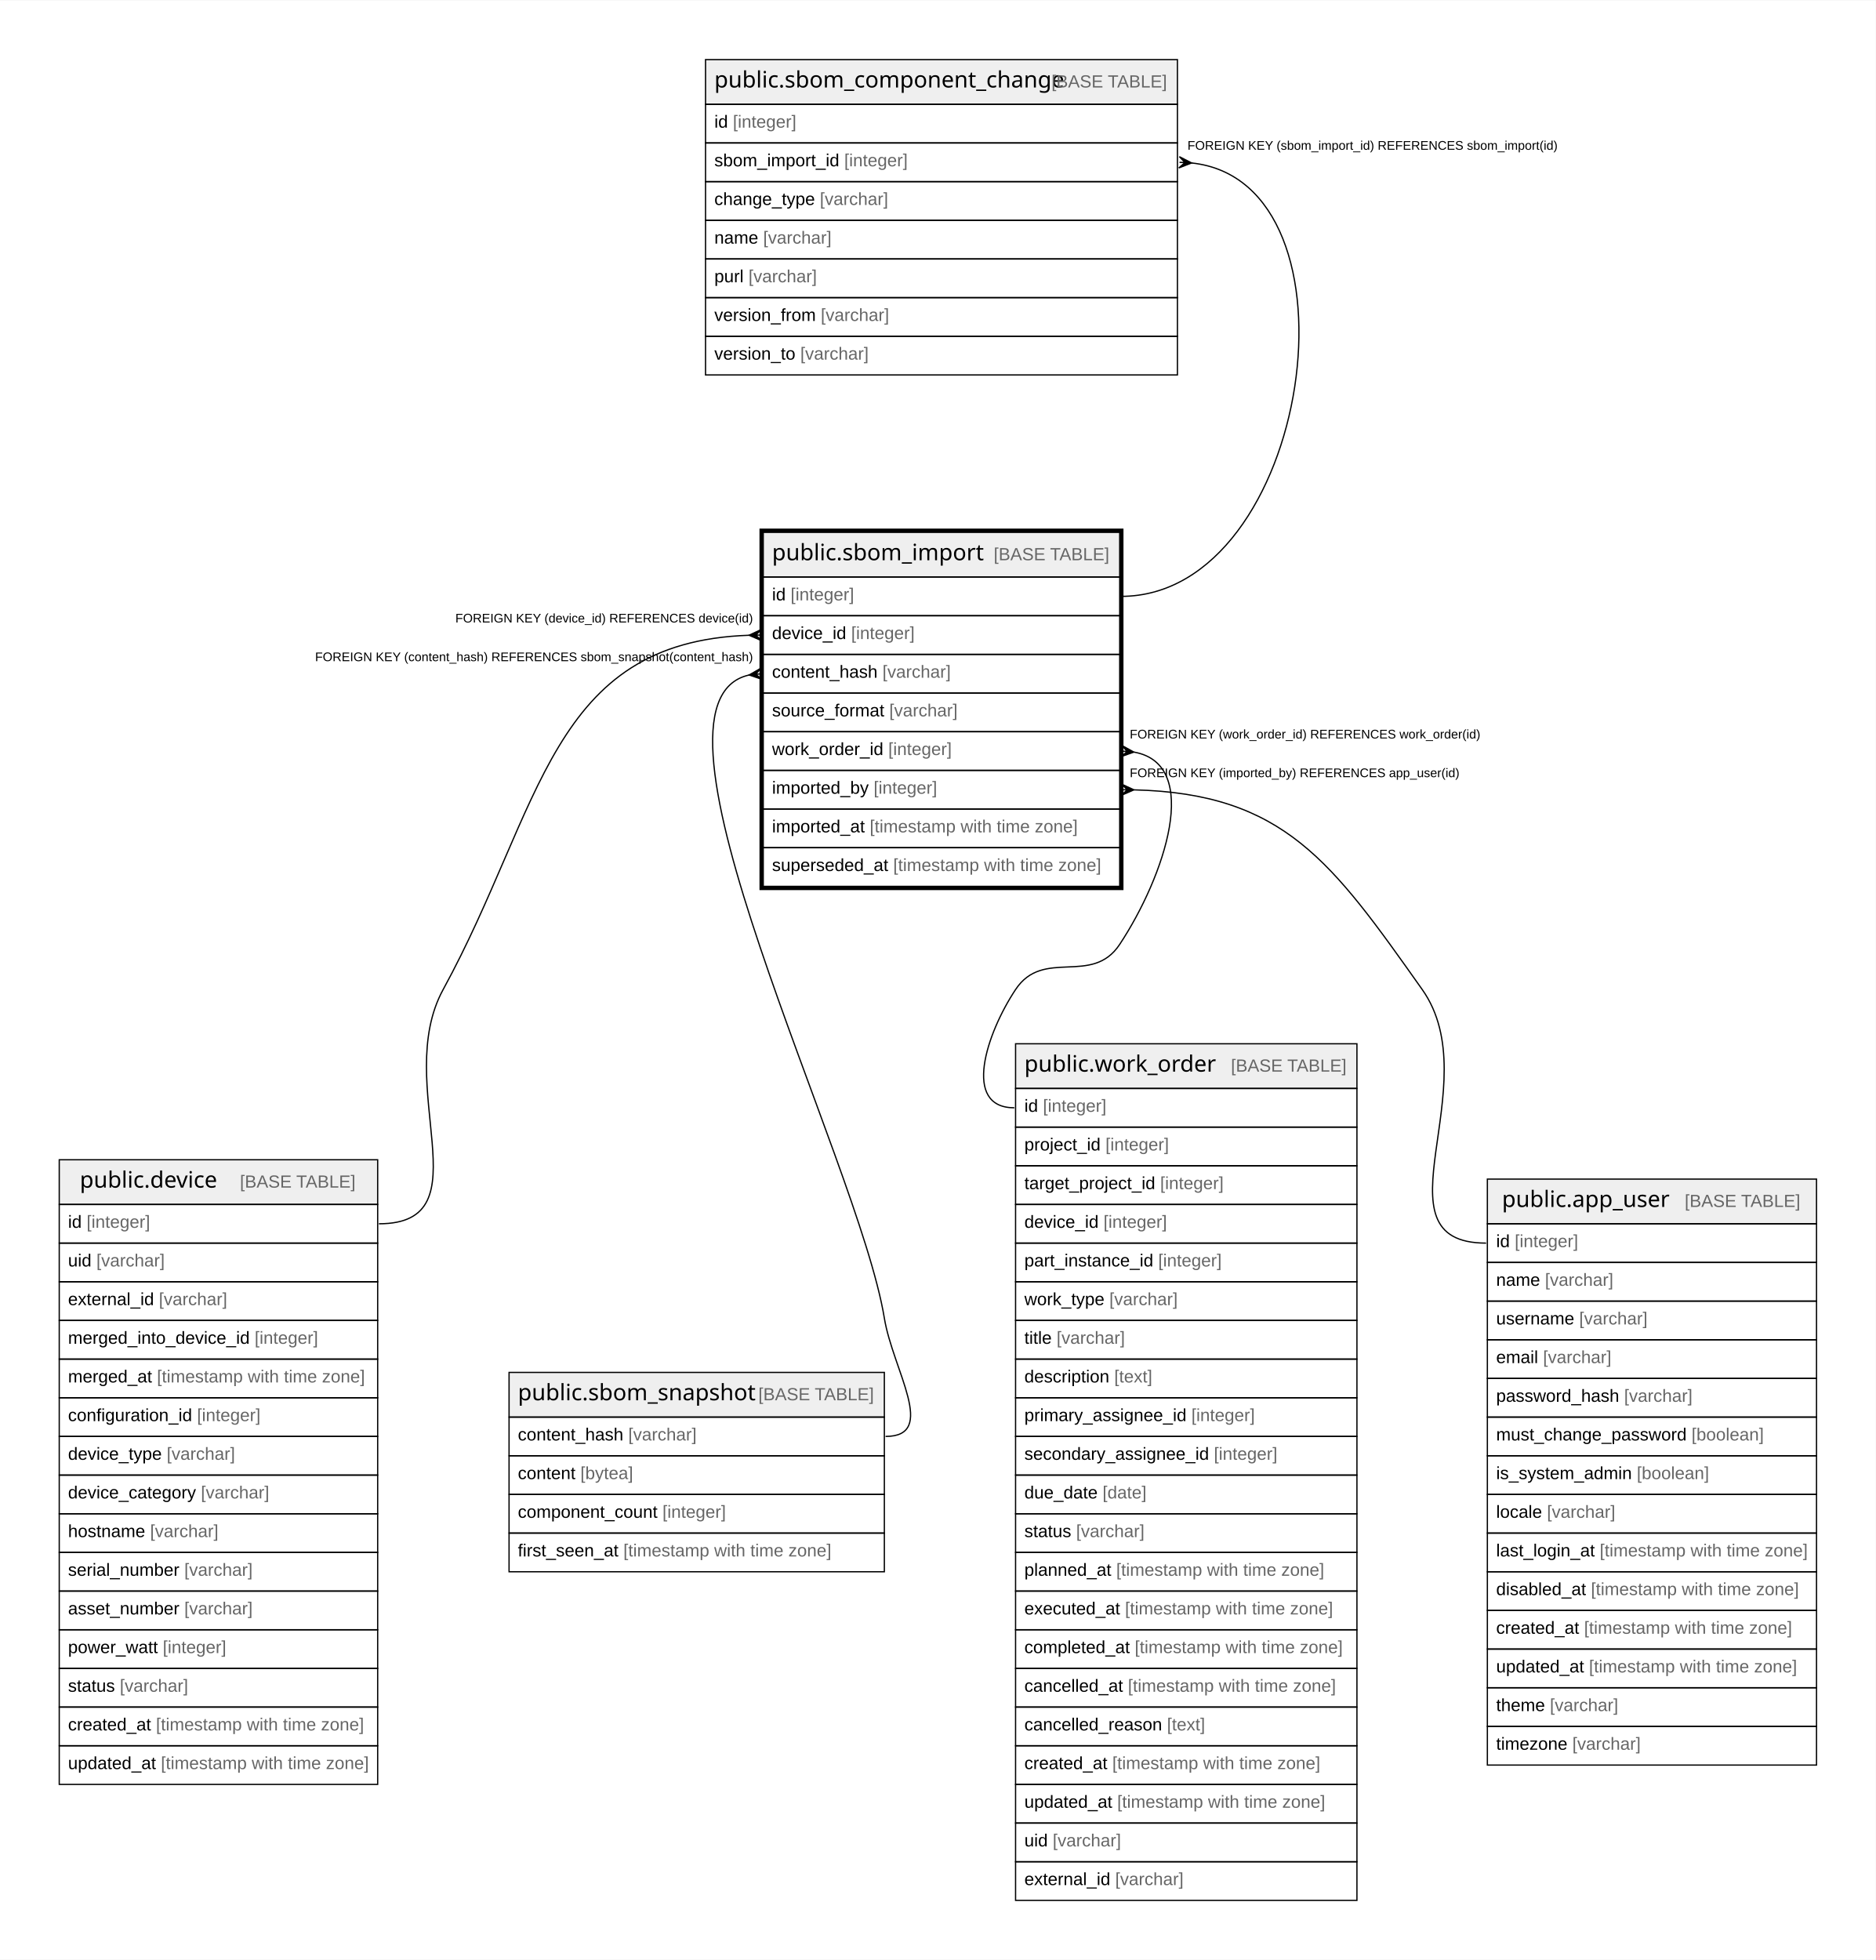
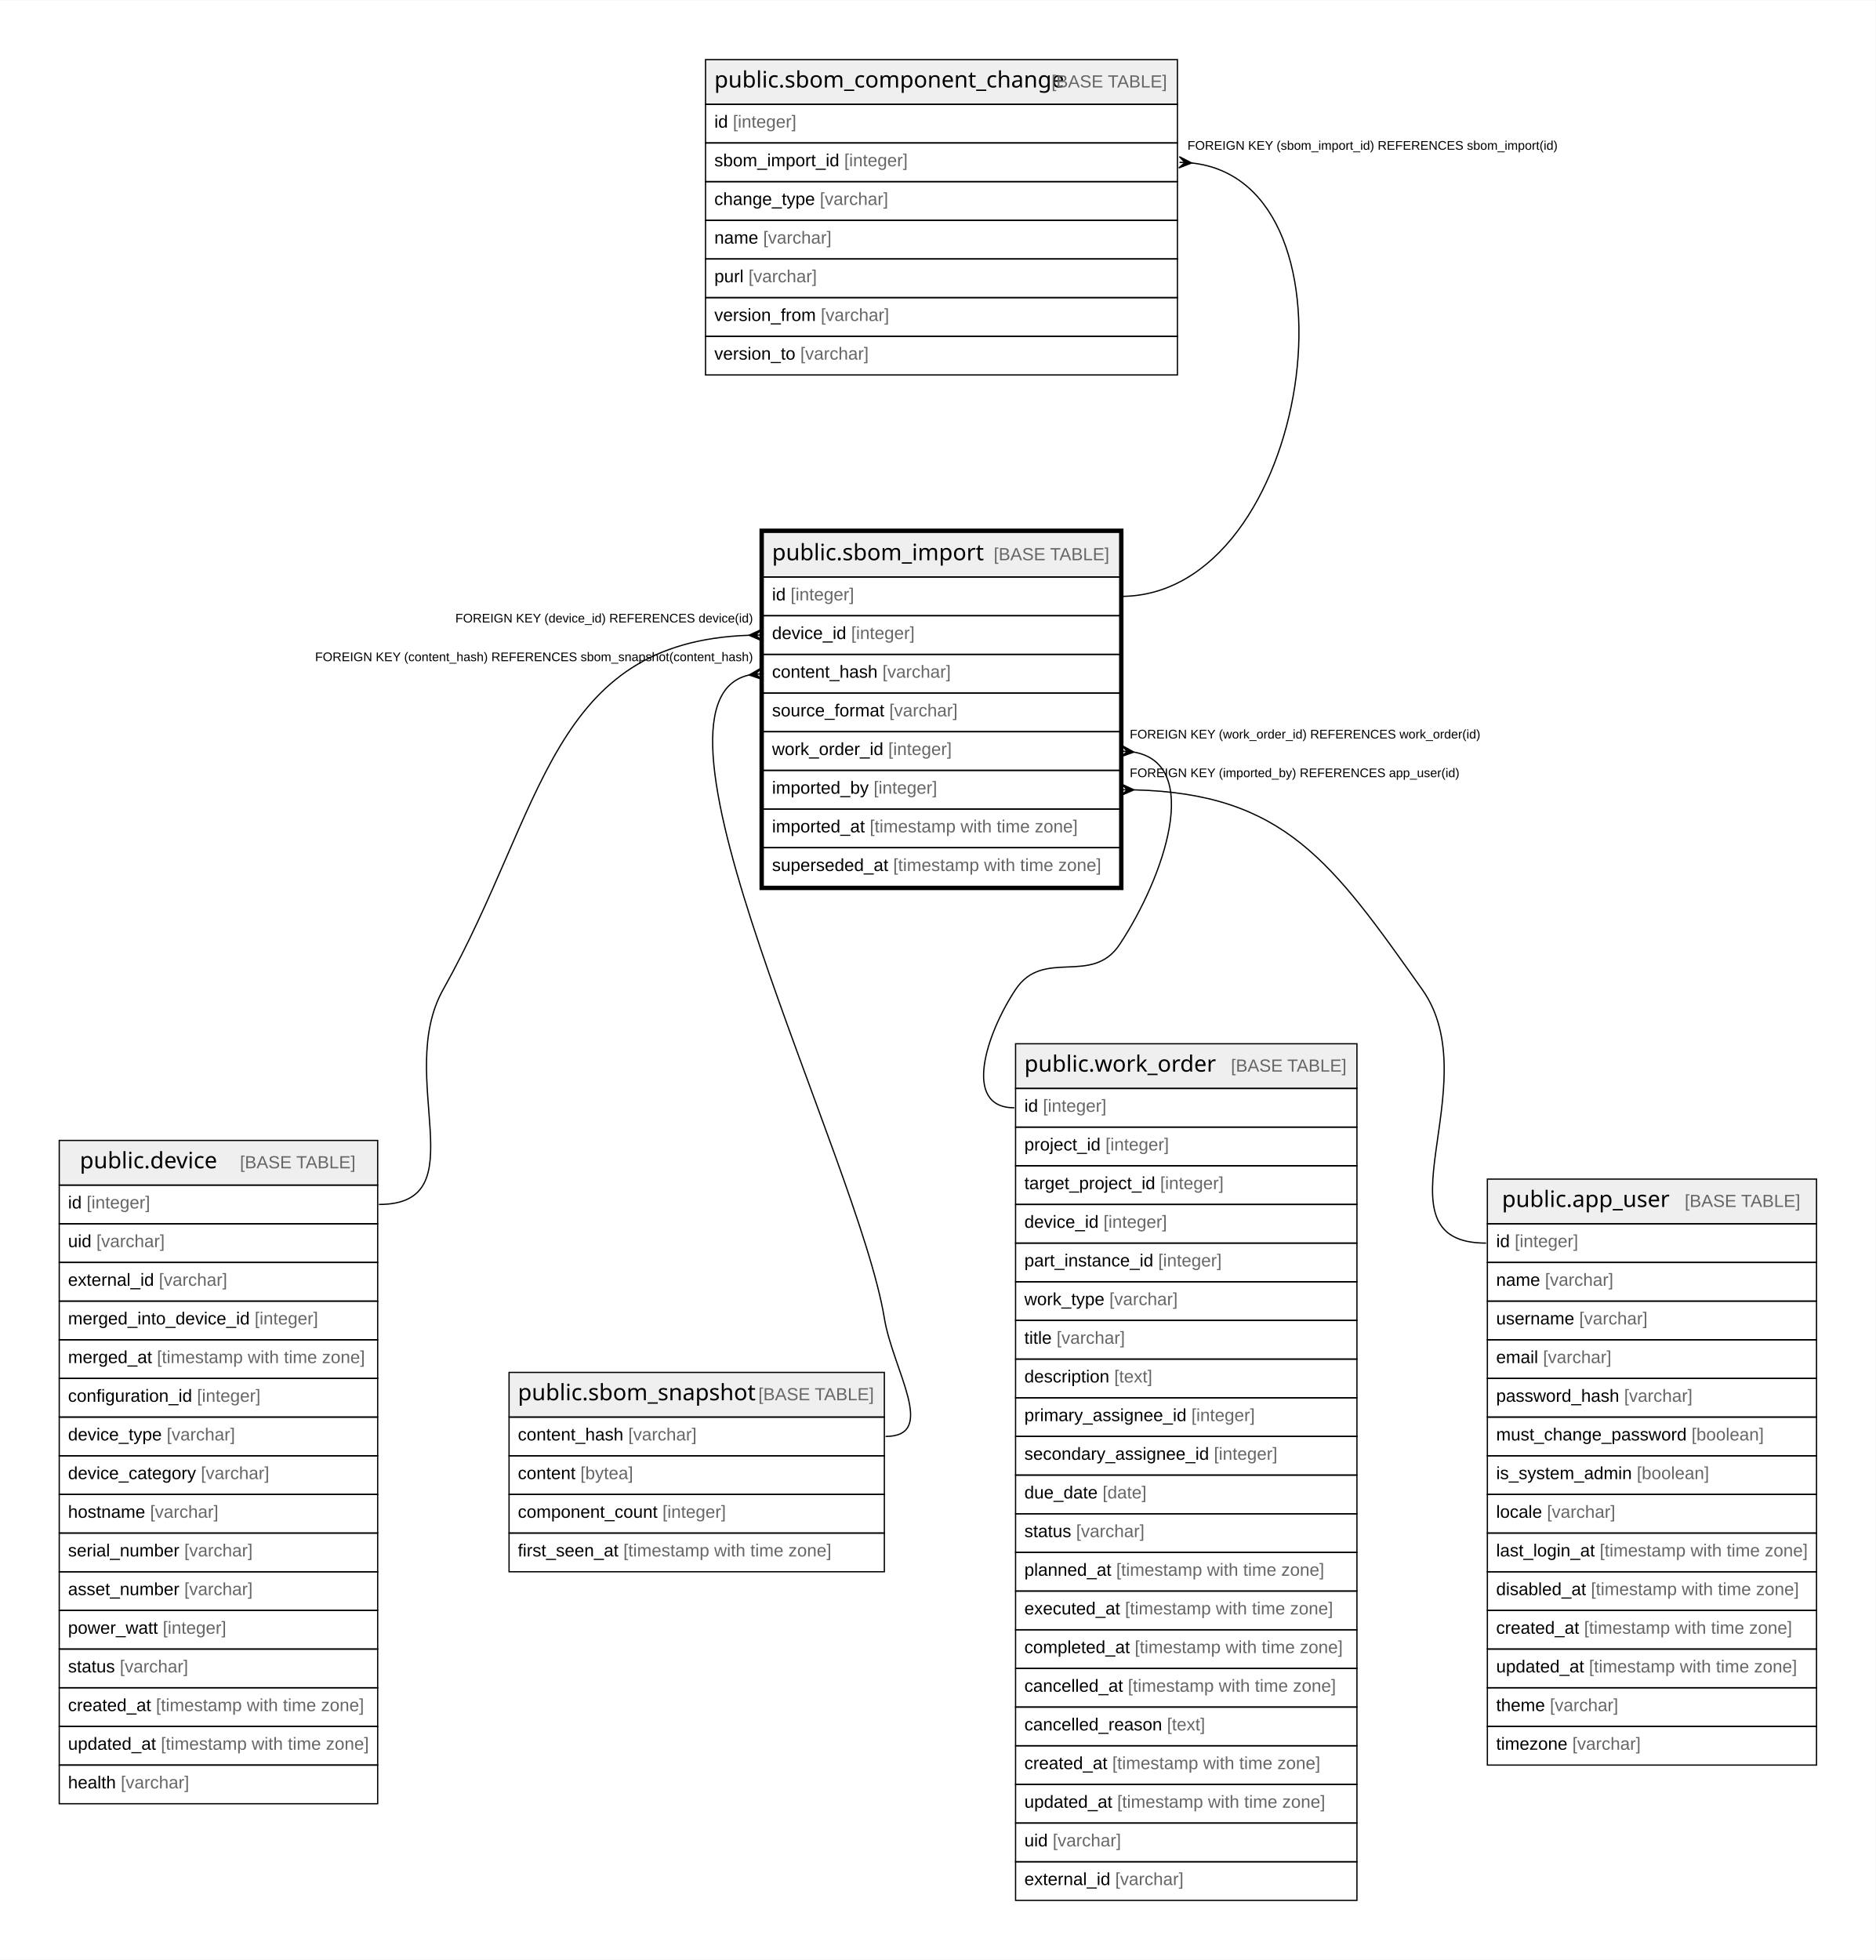
<svg xmlns="http://www.w3.org/2000/svg" width="1494pt" height="1561pt" viewBox="0.00 0.00 1494.35 1560.80">
  <g id="graph0" class="graph" transform="scale(1 1) rotate(0) translate(4 1556.8)">
    <polygon fill="white" stroke="none" points="-4,4 -4,-1556.8 1490.35,-1556.8 1490.35,4 -4,4" />
    <g id="node1" class="node">
      <polygon fill="#efefef" stroke="none" points="604.05,-1097.4 604.05,-1133 888.03,-1133 888.03,-1097.4 604.05,-1097.4" />
      <polygon fill="none" stroke="black" points="604.05,-1097.4 604.05,-1133 888.03,-1133 888.03,-1097.4 604.05,-1097.4" />
      <text text-anchor="start" x="611.05" y="-1110.8" font-family="Arial Bold" font-size="18.00">public.sbom_import</text>
      <text text-anchor="start" x="756.54" y="-1110.8" font-family="Arial" font-size="14.00">    </text>
      <text text-anchor="start" x="787.66" y="-1110.8" font-family="Arial" font-size="14.00" fill="#666666">[BASE TABLE]</text>
      <polygon fill="none" stroke="black" points="604.05,-1066.6 604.05,-1097.4 888.03,-1097.4 888.03,-1066.6 604.05,-1066.6" />
      <text text-anchor="start" x="611.05" y="-1078.8" font-family="Arial" font-size="14.00">id </text>
      <text text-anchor="start" x="625.84" y="-1078.8" font-family="Arial" font-size="14.00" fill="#666666">[integer]</text>
      <polygon fill="none" stroke="black" points="604.05,-1035.8 604.05,-1066.6 888.03,-1066.6 888.03,-1035.8 604.05,-1035.8" />
      <text text-anchor="start" x="611.05" y="-1048" font-family="Arial" font-size="14.00">device_id </text>
      <text text-anchor="start" x="674.09" y="-1048" font-family="Arial" font-size="14.00" fill="#666666">[integer]</text>
      <polygon fill="none" stroke="black" points="604.05,-1005 604.05,-1035.8 888.03,-1035.8 888.03,-1005 604.05,-1005" />
      <text text-anchor="start" x="611.05" y="-1017.2" font-family="Arial" font-size="14.00">content_hash </text>
      <text text-anchor="start" x="699.01" y="-1017.2" font-family="Arial" font-size="14.00" fill="#666666">[varchar]</text>
      <polygon fill="none" stroke="black" points="604.05,-974.2 604.05,-1005 888.03,-1005 888.03,-974.2 604.05,-974.2" />
      <text text-anchor="start" x="611.05" y="-986.4" font-family="Arial" font-size="14.00">source_format </text>
      <text text-anchor="start" x="704.42" y="-986.4" font-family="Arial" font-size="14.00" fill="#666666">[varchar]</text>
      <polygon fill="none" stroke="black" points="604.05,-943.4 604.05,-974.2 888.03,-974.2 888.03,-943.4 604.05,-943.4" />
      <text text-anchor="start" x="611.05" y="-955.6" font-family="Arial" font-size="14.00">work_order_id </text>
      <text text-anchor="start" x="703.65" y="-955.6" font-family="Arial" font-size="14.00" fill="#666666">[integer]</text>
      <polygon fill="none" stroke="black" points="604.05,-912.6 604.05,-943.4 888.03,-943.4 888.03,-912.6 604.05,-912.6" />
      <text text-anchor="start" x="611.05" y="-924.8" font-family="Arial" font-size="14.00">imported_by </text>
      <text text-anchor="start" x="691.98" y="-924.8" font-family="Arial" font-size="14.00" fill="#666666">[integer]</text>
      <polygon fill="none" stroke="black" points="604.05,-881.8 604.05,-912.6 888.03,-912.6 888.03,-881.8 604.05,-881.8" />
      <text text-anchor="start" x="611.05" y="-894" font-family="Arial" font-size="14.00">imported_at </text>
      <text text-anchor="start" x="688.87" y="-894" font-family="Arial" font-size="14.00" fill="#666666">[timestamp with time zone]</text>
      <polygon fill="none" stroke="black" points="604.05,-851 604.05,-881.8 888.03,-881.8 888.03,-851 604.05,-851" />
      <text text-anchor="start" x="611.05" y="-863.2" font-family="Arial" font-size="14.00">superseded_at </text>
      <text text-anchor="start" x="707.57" y="-863.2" font-family="Arial" font-size="14.00" fill="#666666">[timestamp with time zone]</text>
      <polygon fill="none" stroke="black" stroke-width="3" points="602.55,-849.5 602.55,-1134.5 889.53,-1134.5 889.53,-849.5 602.55,-849.5" />
    </g>
    <g id="node3" class="node">
-       <polygon fill="#efefef" stroke="none" points="43.2,-597.6 43.2,-633.2 296.88,-633.2 296.88,-597.6 43.2,-597.6" />
-       <polygon fill="none" stroke="black" points="43.2,-597.6 43.2,-633.2 296.88,-633.2 296.88,-597.6 43.2,-597.6" />
-       <text text-anchor="start" x="59.57" y="-611" font-family="Arial Bold" font-size="18.00">public.device</text>
-       <text text-anchor="start" x="156.03" y="-611" font-family="Arial" font-size="14.00">    </text>
-       <text text-anchor="start" x="187.14" y="-611" font-family="Arial" font-size="14.00" fill="#666666">[BASE TABLE]</text>
-       <polygon fill="none" stroke="black" points="43.2,-566.8 43.2,-597.6 296.88,-597.6 296.88,-566.8 43.2,-566.8" />
-       <text text-anchor="start" x="50.2" y="-579" font-family="Arial" font-size="14.00">id </text>
-       <text text-anchor="start" x="64.99" y="-579" font-family="Arial" font-size="14.00" fill="#666666">[integer]</text>
-       <polygon fill="none" stroke="black" points="43.2,-536 43.2,-566.8 296.88,-566.8 296.88,-536 43.2,-536" />
-       <text text-anchor="start" x="50.2" y="-548.2" font-family="Arial" font-size="14.00">uid </text>
-       <text text-anchor="start" x="72.77" y="-548.2" font-family="Arial" font-size="14.00" fill="#666666">[varchar]</text>
-       <polygon fill="none" stroke="black" points="43.2,-505.2 43.2,-536 296.88,-536 296.88,-505.2 43.2,-505.2" />
-       <text text-anchor="start" x="50.2" y="-517.4" font-family="Arial" font-size="14.00">external_id </text>
-       <text text-anchor="start" x="122.58" y="-517.4" font-family="Arial" font-size="14.00" fill="#666666">[varchar]</text>
-       <polygon fill="none" stroke="black" points="43.2,-474.4 43.2,-505.2 296.88,-505.2 296.88,-474.4 43.2,-474.4" />
-       <text text-anchor="start" x="50.2" y="-486.6" font-family="Arial" font-size="14.00">merged_into_device_id </text>
-       <text text-anchor="start" x="198.85" y="-486.6" font-family="Arial" font-size="14.00" fill="#666666">[integer]</text>
-       <polygon fill="none" stroke="black" points="43.2,-443.6 43.2,-474.4 296.88,-474.4 296.88,-443.6 43.2,-443.6" />
-       <text text-anchor="start" x="50.2" y="-455.8" font-family="Arial" font-size="14.00">merged_at </text>
-       <text text-anchor="start" x="121.02" y="-455.8" font-family="Arial" font-size="14.00" fill="#666666">[timestamp with time zone]</text>
-       <polygon fill="none" stroke="black" points="43.2,-412.8 43.2,-443.6 296.88,-443.6 296.88,-412.8 43.2,-412.8" />
-       <text text-anchor="start" x="50.2" y="-425" font-family="Arial" font-size="14.00">configuration_id </text>
-       <text text-anchor="start" x="152.94" y="-425" font-family="Arial" font-size="14.00" fill="#666666">[integer]</text>
-       <polygon fill="none" stroke="black" points="43.2,-382 43.2,-412.8 296.88,-412.8 296.88,-382 43.2,-382" />
-       <text text-anchor="start" x="50.2" y="-394.2" font-family="Arial" font-size="14.00">device_type </text>
-       <text text-anchor="start" x="128.81" y="-394.2" font-family="Arial" font-size="14.00" fill="#666666">[varchar]</text>
-       <polygon fill="none" stroke="black" points="43.2,-351.2 43.2,-382 296.88,-382 296.88,-351.2 43.2,-351.2" />
-       <text text-anchor="start" x="50.2" y="-363.4" font-family="Arial" font-size="14.00">device_category </text>
-       <text text-anchor="start" x="156.04" y="-363.4" font-family="Arial" font-size="14.00" fill="#666666">[varchar]</text>
-       <polygon fill="none" stroke="black" points="43.2,-320.4 43.2,-351.2 296.88,-351.2 296.88,-320.4 43.2,-320.4" />
-       <text text-anchor="start" x="50.2" y="-332.6" font-family="Arial" font-size="14.00">hostname </text>
-       <text text-anchor="start" x="115.57" y="-332.6" font-family="Arial" font-size="14.00" fill="#666666">[varchar]</text>
-       <polygon fill="none" stroke="black" points="43.2,-289.6 43.2,-320.4 296.88,-320.4 296.88,-289.6 43.2,-289.6" />
-       <text text-anchor="start" x="50.2" y="-301.8" font-family="Arial" font-size="14.00">serial_number </text>
-       <text text-anchor="start" x="142.8" y="-301.8" font-family="Arial" font-size="14.00" fill="#666666">[varchar]</text>
-       <polygon fill="none" stroke="black" points="43.2,-258.8 43.2,-289.6 296.88,-289.6 296.88,-258.8 43.2,-258.8" />
-       <text text-anchor="start" x="50.2" y="-271" font-family="Arial" font-size="14.00">asset_number </text>
-       <text text-anchor="start" x="142.81" y="-271" font-family="Arial" font-size="14.00" fill="#666666">[varchar]</text>
-       <polygon fill="none" stroke="black" points="43.2,-228 43.2,-258.8 296.88,-258.8 296.88,-228 43.2,-228" />
-       <text text-anchor="start" x="50.2" y="-240.2" font-family="Arial" font-size="14.00">power_watt </text>
-       <text text-anchor="start" x="125.68" y="-240.2" font-family="Arial" font-size="14.00" fill="#666666">[integer]</text>
-       <polygon fill="none" stroke="black" points="43.2,-197.2 43.2,-228 296.88,-228 296.88,-197.2 43.2,-197.2" />
-       <text text-anchor="start" x="50.2" y="-209.4" font-family="Arial" font-size="14.00">status </text>
-       <text text-anchor="start" x="91.44" y="-209.4" font-family="Arial" font-size="14.00" fill="#666666">[varchar]</text>
-       <polygon fill="none" stroke="black" points="43.2,-166.4 43.2,-197.2 296.88,-197.2 296.88,-166.4 43.2,-166.4" />
-       <text text-anchor="start" x="50.2" y="-178.6" font-family="Arial" font-size="14.00">created_at </text>
-       <text text-anchor="start" x="120.25" y="-178.6" font-family="Arial" font-size="14.00" fill="#666666">[timestamp with time zone]</text>
-       <polygon fill="none" stroke="black" points="43.2,-135.6 43.2,-166.4 296.88,-166.4 296.88,-135.6 43.2,-135.6" />
-       <text text-anchor="start" x="50.2" y="-147.8" font-family="Arial" font-size="14.00">updated_at </text>
-       <text text-anchor="start" x="124.16" y="-147.8" font-family="Arial" font-size="14.00" fill="#666666">[timestamp with time zone]</text>
+       <polygon fill="#efefef" stroke="none" points="43.2,-613 43.2,-648.6 296.88,-648.6 296.88,-613 43.2,-613" />
+       <polygon fill="none" stroke="black" points="43.2,-613 43.2,-648.6 296.88,-648.6 296.88,-613 43.2,-613" />
+       <text text-anchor="start" x="59.57" y="-626.4" font-family="Arial Bold" font-size="18.00">public.device</text>
+       <text text-anchor="start" x="156.03" y="-626.4" font-family="Arial" font-size="14.00">    </text>
+       <text text-anchor="start" x="187.14" y="-626.4" font-family="Arial" font-size="14.00" fill="#666666">[BASE TABLE]</text>
+       <polygon fill="none" stroke="black" points="43.2,-582.2 43.2,-613 296.88,-613 296.88,-582.2 43.2,-582.2" />
+       <text text-anchor="start" x="50.2" y="-594.4" font-family="Arial" font-size="14.00">id </text>
+       <text text-anchor="start" x="64.99" y="-594.4" font-family="Arial" font-size="14.00" fill="#666666">[integer]</text>
+       <polygon fill="none" stroke="black" points="43.2,-551.4 43.2,-582.2 296.88,-582.2 296.88,-551.4 43.2,-551.4" />
+       <text text-anchor="start" x="50.2" y="-563.6" font-family="Arial" font-size="14.00">uid </text>
+       <text text-anchor="start" x="72.77" y="-563.6" font-family="Arial" font-size="14.00" fill="#666666">[varchar]</text>
+       <polygon fill="none" stroke="black" points="43.2,-520.6 43.2,-551.4 296.88,-551.4 296.88,-520.6 43.2,-520.6" />
+       <text text-anchor="start" x="50.2" y="-532.8" font-family="Arial" font-size="14.00">external_id </text>
+       <text text-anchor="start" x="122.58" y="-532.8" font-family="Arial" font-size="14.00" fill="#666666">[varchar]</text>
+       <polygon fill="none" stroke="black" points="43.2,-489.8 43.2,-520.6 296.88,-520.6 296.88,-489.8 43.2,-489.8" />
+       <text text-anchor="start" x="50.2" y="-502" font-family="Arial" font-size="14.00">merged_into_device_id </text>
+       <text text-anchor="start" x="198.85" y="-502" font-family="Arial" font-size="14.00" fill="#666666">[integer]</text>
+       <polygon fill="none" stroke="black" points="43.2,-459 43.2,-489.8 296.88,-489.8 296.88,-459 43.2,-459" />
+       <text text-anchor="start" x="50.2" y="-471.2" font-family="Arial" font-size="14.00">merged_at </text>
+       <text text-anchor="start" x="121.02" y="-471.2" font-family="Arial" font-size="14.00" fill="#666666">[timestamp with time zone]</text>
+       <polygon fill="none" stroke="black" points="43.2,-428.2 43.2,-459 296.88,-459 296.88,-428.2 43.2,-428.2" />
+       <text text-anchor="start" x="50.2" y="-440.4" font-family="Arial" font-size="14.00">configuration_id </text>
+       <text text-anchor="start" x="152.94" y="-440.4" font-family="Arial" font-size="14.00" fill="#666666">[integer]</text>
+       <polygon fill="none" stroke="black" points="43.2,-397.4 43.2,-428.2 296.88,-428.2 296.88,-397.4 43.2,-397.4" />
+       <text text-anchor="start" x="50.2" y="-409.6" font-family="Arial" font-size="14.00">device_type </text>
+       <text text-anchor="start" x="128.81" y="-409.6" font-family="Arial" font-size="14.00" fill="#666666">[varchar]</text>
+       <polygon fill="none" stroke="black" points="43.2,-366.6 43.2,-397.4 296.88,-397.4 296.88,-366.6 43.2,-366.6" />
+       <text text-anchor="start" x="50.2" y="-378.8" font-family="Arial" font-size="14.00">device_category </text>
+       <text text-anchor="start" x="156.04" y="-378.8" font-family="Arial" font-size="14.00" fill="#666666">[varchar]</text>
+       <polygon fill="none" stroke="black" points="43.2,-335.8 43.2,-366.6 296.88,-366.6 296.88,-335.8 43.2,-335.8" />
+       <text text-anchor="start" x="50.2" y="-348" font-family="Arial" font-size="14.00">hostname </text>
+       <text text-anchor="start" x="115.57" y="-348" font-family="Arial" font-size="14.00" fill="#666666">[varchar]</text>
+       <polygon fill="none" stroke="black" points="43.2,-305 43.2,-335.8 296.88,-335.8 296.88,-305 43.2,-305" />
+       <text text-anchor="start" x="50.2" y="-317.2" font-family="Arial" font-size="14.00">serial_number </text>
+       <text text-anchor="start" x="142.8" y="-317.2" font-family="Arial" font-size="14.00" fill="#666666">[varchar]</text>
+       <polygon fill="none" stroke="black" points="43.2,-274.2 43.2,-305 296.88,-305 296.88,-274.2 43.2,-274.2" />
+       <text text-anchor="start" x="50.2" y="-286.4" font-family="Arial" font-size="14.00">asset_number </text>
+       <text text-anchor="start" x="142.81" y="-286.4" font-family="Arial" font-size="14.00" fill="#666666">[varchar]</text>
+       <polygon fill="none" stroke="black" points="43.2,-243.4 43.2,-274.2 296.88,-274.2 296.88,-243.4 43.2,-243.4" />
+       <text text-anchor="start" x="50.2" y="-255.6" font-family="Arial" font-size="14.00">power_watt </text>
+       <text text-anchor="start" x="125.68" y="-255.6" font-family="Arial" font-size="14.00" fill="#666666">[integer]</text>
+       <polygon fill="none" stroke="black" points="43.2,-212.6 43.2,-243.4 296.88,-243.4 296.88,-212.6 43.2,-212.6" />
+       <text text-anchor="start" x="50.2" y="-224.8" font-family="Arial" font-size="14.00">status </text>
+       <text text-anchor="start" x="91.44" y="-224.8" font-family="Arial" font-size="14.00" fill="#666666">[varchar]</text>
+       <polygon fill="none" stroke="black" points="43.2,-181.8 43.2,-212.6 296.88,-212.6 296.88,-181.8 43.2,-181.8" />
+       <text text-anchor="start" x="50.2" y="-194" font-family="Arial" font-size="14.00">created_at </text>
+       <text text-anchor="start" x="120.25" y="-194" font-family="Arial" font-size="14.00" fill="#666666">[timestamp with time zone]</text>
+       <polygon fill="none" stroke="black" points="43.2,-151 43.2,-181.8 296.88,-181.8 296.88,-151 43.2,-151" />
+       <text text-anchor="start" x="50.2" y="-163.2" font-family="Arial" font-size="14.00">updated_at </text>
+       <text text-anchor="start" x="124.16" y="-163.2" font-family="Arial" font-size="14.00" fill="#666666">[timestamp with time zone]</text>
+       <polygon fill="none" stroke="black" points="43.2,-120.2 43.2,-151 296.88,-151 296.88,-120.2 43.2,-120.2" />
+       <text text-anchor="start" x="50.2" y="-132.4" font-family="Arial" font-size="14.00">health </text>
+       <text text-anchor="start" x="92.23" y="-132.4" font-family="Arial" font-size="14.00" fill="#666666">[varchar]</text>
    </g>
    <g id="edge2" class="edge">
-       <path fill="none" stroke="black" d="M592.87,-1051.03C434.03,-1045.69 428.32,-913.9 349.04,-768.8 307.81,-693.34 383.88,-582.2 297.88,-582.2" />
+       <path fill="none" stroke="black" d="M592.87,-1051.03C434.1,-1045.65 429.97,-912.99 349.04,-768.8 310.17,-699.55 377.3,-597.6 297.88,-597.6" />
      <polygon fill="black" stroke="black" points="592.72,-1051.03 602.64,-1055.69 598.05,-1051.12 602.38,-1051.19 602.38,-1051.19 602.38,-1051.19 598.05,-1051.12 602.79,-1046.7 592.72,-1051.03" />
      <text text-anchor="start" x="358.76" y="-1061.2" font-family="Arial" font-size="10.00">FOREIGN KEY (device_id) REFERENCES device(id)</text>
    </g>
    <g id="node4" class="node">
      <polygon fill="#efefef" stroke="none" points="401.55,-428.2 401.55,-463.8 700.53,-463.8 700.53,-428.2 401.55,-428.2" />
      <polygon fill="none" stroke="black" points="401.55,-428.2 401.55,-463.8 700.53,-463.8 700.53,-428.2 401.55,-428.2" />
      <text text-anchor="start" x="408.55" y="-441.6" font-family="Arial Bold" font-size="18.00">public.sbom_snapshot</text>
      <text text-anchor="start" x="569.04" y="-441.6" font-family="Arial" font-size="14.00">    </text>
      <text text-anchor="start" x="600.16" y="-441.6" font-family="Arial" font-size="14.00" fill="#666666">[BASE TABLE]</text>
      <polygon fill="none" stroke="black" points="401.55,-397.4 401.55,-428.2 700.53,-428.2 700.53,-397.4 401.55,-397.4" />
      <text text-anchor="start" x="408.55" y="-409.6" font-family="Arial" font-size="14.00">content_hash </text>
      <text text-anchor="start" x="496.51" y="-409.6" font-family="Arial" font-size="14.00" fill="#666666">[varchar]</text>
      <polygon fill="none" stroke="black" points="401.55,-366.6 401.55,-397.4 700.53,-397.4 700.53,-366.6 401.55,-366.6" />
      <text text-anchor="start" x="408.55" y="-378.8" font-family="Arial" font-size="14.00">content </text>
      <text text-anchor="start" x="458.36" y="-378.8" font-family="Arial" font-size="14.00" fill="#666666">[bytea]</text>
      <polygon fill="none" stroke="black" points="401.55,-335.8 401.55,-366.6 700.53,-366.6 700.53,-335.8 401.55,-335.8" />
      <text text-anchor="start" x="408.55" y="-348" font-family="Arial" font-size="14.00">component_count </text>
      <text text-anchor="start" x="523.74" y="-348" font-family="Arial" font-size="14.00" fill="#666666">[integer]</text>
      <polygon fill="none" stroke="black" points="401.55,-305 401.55,-335.8 700.53,-335.8 700.53,-305 401.55,-305" />
      <text text-anchor="start" x="408.55" y="-317.2" font-family="Arial" font-size="14.00">first_seen_at </text>
      <text text-anchor="start" x="492.6" y="-317.2" font-family="Arial" font-size="14.00" fill="#666666">[timestamp with time zone]</text>
    </g>
    <g id="edge3" class="edge">
      <path fill="none" stroke="black" d="M592.86,-1019.37C493.14,-997.49 679.75,-634.19 700.53,-507 707.29,-465.68 743.4,-412.8 701.53,-412.8" />
      <polygon fill="black" stroke="black" points="592.77,-1019.36 602.26,-1024.84 598.07,-1019.9 602.38,-1020.33 602.38,-1020.33 602.38,-1020.33 598.07,-1019.9 603.17,-1015.89 592.77,-1019.36" />
      <text text-anchor="start" x="247.01" y="-1030.4" font-family="Arial" font-size="10.00">FOREIGN KEY (content_hash) REFERENCES sbom_snapshot(content_hash)</text>
    </g>
    <g id="node5" class="node">
      <polygon fill="#efefef" stroke="none" points="805.07,-690 805.07,-725.6 1077.02,-725.6 1077.02,-690 805.07,-690" />
      <polygon fill="none" stroke="black" points="805.07,-690 805.07,-725.6 1077.02,-725.6 1077.02,-690 805.07,-690" />
      <text text-anchor="start" x="812.07" y="-703.4" font-family="Arial Bold" font-size="18.00">public.work_order</text>
      <text text-anchor="start" x="945.53" y="-703.4" font-family="Arial" font-size="14.00">    </text>
      <text text-anchor="start" x="976.64" y="-703.4" font-family="Arial" font-size="14.00" fill="#666666">[BASE TABLE]</text>
      <polygon fill="none" stroke="black" points="805.07,-659.2 805.07,-690 1077.02,-690 1077.02,-659.2 805.07,-659.2" />
      <text text-anchor="start" x="812.07" y="-671.4" font-family="Arial" font-size="14.00">id </text>
      <text text-anchor="start" x="826.85" y="-671.4" font-family="Arial" font-size="14.00" fill="#666666">[integer]</text>
      <polygon fill="none" stroke="black" points="805.07,-628.4 805.07,-659.2 1077.02,-659.2 1077.02,-628.4 805.07,-628.4" />
      <text text-anchor="start" x="812.07" y="-640.6" font-family="Arial" font-size="14.00">project_id </text>
      <text text-anchor="start" x="876.66" y="-640.6" font-family="Arial" font-size="14.00" fill="#666666">[integer]</text>
      <polygon fill="none" stroke="black" points="805.07,-597.6 805.07,-628.4 1077.02,-628.4 1077.02,-597.6 805.07,-597.6" />
      <text text-anchor="start" x="812.07" y="-609.8" font-family="Arial" font-size="14.00">target_project_id </text>
      <text text-anchor="start" x="920.24" y="-609.8" font-family="Arial" font-size="14.00" fill="#666666">[integer]</text>
      <polygon fill="none" stroke="black" points="805.07,-566.8 805.07,-597.6 1077.02,-597.6 1077.02,-566.8 805.07,-566.8" />
      <text text-anchor="start" x="812.07" y="-579" font-family="Arial" font-size="14.00">device_id </text>
      <text text-anchor="start" x="875.11" y="-579" font-family="Arial" font-size="14.00" fill="#666666">[integer]</text>
      <polygon fill="none" stroke="black" points="805.07,-536 805.07,-566.8 1077.02,-566.8 1077.02,-536 805.07,-536" />
      <text text-anchor="start" x="812.07" y="-548.2" font-family="Arial" font-size="14.00">part_instance_id </text>
      <text text-anchor="start" x="918.69" y="-548.2" font-family="Arial" font-size="14.00" fill="#666666">[integer]</text>
      <polygon fill="none" stroke="black" points="805.07,-505.2 805.07,-536 1077.02,-536 1077.02,-505.2 805.07,-505.2" />
      <text text-anchor="start" x="812.07" y="-517.4" font-family="Arial" font-size="14.00">work_type </text>
      <text text-anchor="start" x="879.76" y="-517.4" font-family="Arial" font-size="14.00" fill="#666666">[varchar]</text>
      <polygon fill="none" stroke="black" points="805.07,-474.4 805.07,-505.2 1077.02,-505.2 1077.02,-474.4 805.07,-474.4" />
      <text text-anchor="start" x="812.07" y="-486.6" font-family="Arial" font-size="14.00">title </text>
      <text text-anchor="start" x="837.74" y="-486.6" font-family="Arial" font-size="14.00" fill="#666666">[varchar]</text>
      <polygon fill="none" stroke="black" points="805.07,-443.6 805.07,-474.4 1077.02,-474.4 1077.02,-443.6 805.07,-443.6" />
      <text text-anchor="start" x="812.07" y="-455.8" font-family="Arial" font-size="14.00">description </text>
      <text text-anchor="start" x="883.66" y="-455.8" font-family="Arial" font-size="14.00" fill="#666666">[text]</text>
      <polygon fill="none" stroke="black" points="805.07,-412.8 805.07,-443.6 1077.02,-443.6 1077.02,-412.8 805.07,-412.8" />
      <text text-anchor="start" x="812.07" y="-425" font-family="Arial" font-size="14.00">primary_assignee_id </text>
      <text text-anchor="start" x="945.13" y="-425" font-family="Arial" font-size="14.00" fill="#666666">[integer]</text>
      <polygon fill="none" stroke="black" points="805.07,-382 805.07,-412.8 1077.02,-412.8 1077.02,-382 805.07,-382" />
      <text text-anchor="start" x="812.07" y="-394.2" font-family="Arial" font-size="14.00">secondary_assignee_id </text>
      <text text-anchor="start" x="963.06" y="-394.2" font-family="Arial" font-size="14.00" fill="#666666">[integer]</text>
      <polygon fill="none" stroke="black" points="805.07,-351.2 805.07,-382 1077.02,-382 1077.02,-351.2 805.07,-351.2" />
      <text text-anchor="start" x="812.07" y="-363.4" font-family="Arial" font-size="14.00">due_date </text>
      <text text-anchor="start" x="874.35" y="-363.4" font-family="Arial" font-size="14.00" fill="#666666">[date]</text>
      <polygon fill="none" stroke="black" points="805.07,-320.4 805.07,-351.2 1077.02,-351.2 1077.02,-320.4 805.07,-320.4" />
      <text text-anchor="start" x="812.07" y="-332.6" font-family="Arial" font-size="14.00">status </text>
      <text text-anchor="start" x="853.31" y="-332.6" font-family="Arial" font-size="14.00" fill="#666666">[varchar]</text>
      <polygon fill="none" stroke="black" points="805.07,-289.6 805.07,-320.4 1077.02,-320.4 1077.02,-289.6 805.07,-289.6" />
      <text text-anchor="start" x="812.07" y="-301.8" font-family="Arial" font-size="14.00">planned_at </text>
      <text text-anchor="start" x="885.24" y="-301.8" font-family="Arial" font-size="14.00" fill="#666666">[timestamp with time zone]</text>
      <polygon fill="none" stroke="black" points="805.07,-258.8 805.07,-289.6 1077.02,-289.6 1077.02,-258.8 805.07,-258.8" />
      <text text-anchor="start" x="812.07" y="-271" font-family="Arial" font-size="14.00">executed_at </text>
      <text text-anchor="start" x="892.24" y="-271" font-family="Arial" font-size="14.00" fill="#666666">[timestamp with time zone]</text>
      <polygon fill="none" stroke="black" points="805.07,-228 805.07,-258.8 1077.02,-258.8 1077.02,-228 805.07,-228" />
      <text text-anchor="start" x="812.07" y="-240.2" font-family="Arial" font-size="14.00">completed_at </text>
      <text text-anchor="start" x="900.01" y="-240.2" font-family="Arial" font-size="14.00" fill="#666666">[timestamp with time zone]</text>
      <polygon fill="none" stroke="black" points="805.07,-197.2 805.07,-228 1077.02,-228 1077.02,-197.2 805.07,-197.2" />
      <text text-anchor="start" x="812.07" y="-209.4" font-family="Arial" font-size="14.00">cancelled_at </text>
      <text text-anchor="start" x="894.57" y="-209.4" font-family="Arial" font-size="14.00" fill="#666666">[timestamp with time zone]</text>
      <polygon fill="none" stroke="black" points="805.07,-166.4 805.07,-197.2 1077.02,-197.2 1077.02,-166.4 805.07,-166.4" />
      <text text-anchor="start" x="812.07" y="-178.6" font-family="Arial" font-size="14.00">cancelled_reason </text>
      <text text-anchor="start" x="925.7" y="-178.6" font-family="Arial" font-size="14.00" fill="#666666">[text]</text>
      <polygon fill="none" stroke="black" points="805.07,-135.6 805.07,-166.4 1077.02,-166.4 1077.02,-135.6 805.07,-135.6" />
      <text text-anchor="start" x="812.07" y="-147.8" font-family="Arial" font-size="14.00">created_at </text>
      <text text-anchor="start" x="882.11" y="-147.8" font-family="Arial" font-size="14.00" fill="#666666">[timestamp with time zone]</text>
      <polygon fill="none" stroke="black" points="805.07,-104.8 805.07,-135.6 1077.02,-135.6 1077.02,-104.8 805.07,-104.8" />
      <text text-anchor="start" x="812.07" y="-117" font-family="Arial" font-size="14.00">updated_at </text>
      <text text-anchor="start" x="886.02" y="-117" font-family="Arial" font-size="14.00" fill="#666666">[timestamp with time zone]</text>
      <polygon fill="none" stroke="black" points="805.07,-74 805.07,-104.8 1077.02,-104.8 1077.02,-74 805.07,-74" />
      <text text-anchor="start" x="812.07" y="-86.2" font-family="Arial" font-size="14.00">uid </text>
      <text text-anchor="start" x="834.64" y="-86.2" font-family="Arial" font-size="14.00" fill="#666666">[varchar]</text>
      <polygon fill="none" stroke="black" points="805.07,-43.2 805.07,-74 1077.02,-74 1077.02,-43.2 805.07,-43.2" />
      <text text-anchor="start" x="812.07" y="-55.4" font-family="Arial" font-size="14.00">external_id </text>
      <text text-anchor="start" x="884.44" y="-55.4" font-family="Arial" font-size="14.00" fill="#666666">[varchar]</text>
    </g>
    <g id="edge4" class="edge">
      <path fill="none" stroke="black" d="M899.38,-957.95C953.99,-948.32 923.7,-858.78 888.03,-804.8 865.87,-771.26 827.3,-802.29 805.07,-768.8 781.91,-733.92 762.2,-674.6 804.07,-674.6" />
      <polygon fill="black" stroke="black" points="899.33,-957.96 889,-954.29 894.02,-958.39 889.7,-958.75 889.7,-958.75 889.7,-958.75 894.02,-958.39 889.73,-963.26 899.33,-957.96" />
      <text text-anchor="start" x="896.03" y="-968.8" font-family="Arial" font-size="10.00">FOREIGN KEY (work_order_id) REFERENCES work_order(id)</text>
    </g>
    <g id="node6" class="node">
      <polygon fill="#efefef" stroke="none" points="1180.93,-582.2 1180.93,-617.8 1443.15,-617.8 1443.15,-582.2 1180.93,-582.2" />
      <polygon fill="none" stroke="black" points="1180.93,-582.2 1180.93,-617.8 1443.15,-617.8 1443.15,-582.2 1180.93,-582.2" />
      <text text-anchor="start" x="1192.56" y="-595.6" font-family="Arial Bold" font-size="18.00">public.app_user</text>
      <text text-anchor="start" x="1307.03" y="-595.6" font-family="Arial" font-size="14.00">    </text>
      <text text-anchor="start" x="1338.15" y="-595.6" font-family="Arial" font-size="14.00" fill="#666666">[BASE TABLE]</text>
      <polygon fill="none" stroke="black" points="1180.93,-551.4 1180.93,-582.2 1443.15,-582.2 1443.15,-551.4 1180.93,-551.4" />
      <text text-anchor="start" x="1187.93" y="-563.6" font-family="Arial" font-size="14.00">id </text>
      <text text-anchor="start" x="1202.71" y="-563.6" font-family="Arial" font-size="14.00" fill="#666666">[integer]</text>
      <polygon fill="none" stroke="black" points="1180.93,-520.6 1180.93,-551.4 1443.15,-551.4 1443.15,-520.6 1180.93,-520.6" />
      <text text-anchor="start" x="1187.93" y="-532.8" font-family="Arial" font-size="14.00">name </text>
      <text text-anchor="start" x="1226.84" y="-532.8" font-family="Arial" font-size="14.00" fill="#666666">[varchar]</text>
      <polygon fill="none" stroke="black" points="1180.93,-489.8 1180.93,-520.6 1443.15,-520.6 1443.15,-489.8 1180.93,-489.8" />
      <text text-anchor="start" x="1187.93" y="-502" font-family="Arial" font-size="14.00">username </text>
      <text text-anchor="start" x="1254.07" y="-502" font-family="Arial" font-size="14.00" fill="#666666">[varchar]</text>
      <polygon fill="none" stroke="black" points="1180.93,-459 1180.93,-489.8 1443.15,-489.8 1443.15,-459 1180.93,-459" />
      <text text-anchor="start" x="1187.93" y="-471.2" font-family="Arial" font-size="14.00">email </text>
      <text text-anchor="start" x="1225.27" y="-471.2" font-family="Arial" font-size="14.00" fill="#666666">[varchar]</text>
      <polygon fill="none" stroke="black" points="1180.93,-428.2 1180.93,-459 1443.15,-459 1443.15,-428.2 1180.93,-428.2" />
      <text text-anchor="start" x="1187.93" y="-440.4" font-family="Arial" font-size="14.00">password_hash </text>
      <text text-anchor="start" x="1289.88" y="-440.4" font-family="Arial" font-size="14.00" fill="#666666">[varchar]</text>
      <polygon fill="none" stroke="black" points="1180.93,-397.4 1180.93,-428.2 1443.15,-428.2 1443.15,-397.4 1180.93,-397.4" />
      <text text-anchor="start" x="1187.93" y="-409.6" font-family="Arial" font-size="14.00">must_change_password </text>
      <text text-anchor="start" x="1343.58" y="-409.6" font-family="Arial" font-size="14.00" fill="#666666">[boolean]</text>
      <polygon fill="none" stroke="black" points="1180.93,-366.6 1180.93,-397.4 1443.15,-397.4 1443.15,-366.6 1180.93,-366.6" />
      <text text-anchor="start" x="1187.93" y="-378.8" font-family="Arial" font-size="14.00">is_system_admin </text>
      <text text-anchor="start" x="1299.97" y="-378.8" font-family="Arial" font-size="14.00" fill="#666666">[boolean]</text>
      <polygon fill="none" stroke="black" points="1180.93,-335.8 1180.93,-366.6 1443.15,-366.6 1443.15,-335.8 1180.93,-335.8" />
      <text text-anchor="start" x="1187.93" y="-348" font-family="Arial" font-size="14.00">locale </text>
      <text text-anchor="start" x="1228.4" y="-348" font-family="Arial" font-size="14.00" fill="#666666">[varchar]</text>
      <polygon fill="none" stroke="black" points="1180.93,-305 1180.93,-335.8 1443.15,-335.8 1443.15,-305 1180.93,-305" />
      <text text-anchor="start" x="1187.93" y="-317.2" font-family="Arial" font-size="14.00">last_login_at </text>
      <text text-anchor="start" x="1270.43" y="-317.2" font-family="Arial" font-size="14.00" fill="#666666">[timestamp with time zone]</text>
      <polygon fill="none" stroke="black" points="1180.93,-274.2 1180.93,-305 1443.15,-305 1443.15,-274.2 1180.93,-274.2" />
      <text text-anchor="start" x="1187.93" y="-286.4" font-family="Arial" font-size="14.00">disabled_at </text>
      <text text-anchor="start" x="1263.43" y="-286.4" font-family="Arial" font-size="14.00" fill="#666666">[timestamp with time zone]</text>
      <polygon fill="none" stroke="black" points="1180.93,-243.4 1180.93,-274.2 1443.15,-274.2 1443.15,-243.4 1180.93,-243.4" />
      <text text-anchor="start" x="1187.93" y="-255.6" font-family="Arial" font-size="14.00">created_at </text>
      <text text-anchor="start" x="1257.98" y="-255.6" font-family="Arial" font-size="14.00" fill="#666666">[timestamp with time zone]</text>
      <polygon fill="none" stroke="black" points="1180.93,-212.6 1180.93,-243.4 1443.15,-243.4 1443.15,-212.6 1180.93,-212.6" />
      <text text-anchor="start" x="1187.93" y="-224.8" font-family="Arial" font-size="14.00">updated_at </text>
      <text text-anchor="start" x="1261.89" y="-224.8" font-family="Arial" font-size="14.00" fill="#666666">[timestamp with time zone]</text>
      <polygon fill="none" stroke="black" points="1180.93,-181.8 1180.93,-212.6 1443.15,-212.6 1443.15,-181.8 1180.93,-181.8" />
      <text text-anchor="start" x="1187.93" y="-194" font-family="Arial" font-size="14.00">theme </text>
      <text text-anchor="start" x="1230.73" y="-194" font-family="Arial" font-size="14.00" fill="#666666">[varchar]</text>
      <polygon fill="none" stroke="black" points="1180.93,-151 1180.93,-181.8 1443.15,-181.8 1443.15,-151 1180.93,-151" />
      <text text-anchor="start" x="1187.93" y="-163.2" font-family="Arial" font-size="14.00">timezone </text>
      <text text-anchor="start" x="1248.62" y="-163.2" font-family="Arial" font-size="14.00" fill="#666666">[varchar]</text>
    </g>
    <g id="edge5" class="edge">
      <path fill="none" stroke="black" d="M899.33,-927.88C1019.14,-924.97 1057.11,-870.42 1129.04,-768.8 1182.53,-693.23 1087.34,-566.8 1179.93,-566.8" />
      <polygon fill="black" stroke="black" points="899.37,-927.88 889.31,-923.5 894.03,-927.94 889.7,-927.99 889.7,-927.99 889.7,-927.99 894.03,-927.94 889.42,-932.5 899.37,-927.88" />
      <text text-anchor="start" x="896.03" y="-938" font-family="Arial" font-size="10.00">FOREIGN KEY (imported_by) REFERENCES app_user(id)</text>
    </g>
    <g id="node2" class="node">
      <polygon fill="#efefef" stroke="none" points="558.07,-1474 558.07,-1509.6 934.01,-1509.6 934.01,-1474 558.07,-1474" />
      <polygon fill="none" stroke="black" points="558.07,-1474 558.07,-1509.6 934.01,-1509.6 934.01,-1474 558.07,-1474" />
      <text text-anchor="start" x="565.07" y="-1487.4" font-family="Arial Bold" font-size="18.00">public.sbom_component_change</text>
      <text text-anchor="start" x="802.52" y="-1487.4" font-family="Arial" font-size="14.00">    </text>
      <text text-anchor="start" x="833.64" y="-1487.4" font-family="Arial" font-size="14.00" fill="#666666">[BASE TABLE]</text>
      <polygon fill="none" stroke="black" points="558.07,-1443.2 558.07,-1474 934.01,-1474 934.01,-1443.2 558.07,-1443.2" />
      <text text-anchor="start" x="565.07" y="-1455.4" font-family="Arial" font-size="14.00">id </text>
      <text text-anchor="start" x="579.86" y="-1455.4" font-family="Arial" font-size="14.00" fill="#666666">[integer]</text>
      <polygon fill="none" stroke="black" points="558.07,-1412.4 558.07,-1443.2 934.01,-1443.2 934.01,-1412.4 558.07,-1412.4" />
      <text text-anchor="start" x="565.07" y="-1424.6" font-family="Arial" font-size="14.00">sbom_import_id </text>
      <text text-anchor="start" x="668.56" y="-1424.6" font-family="Arial" font-size="14.00" fill="#666666">[integer]</text>
      <polygon fill="none" stroke="black" points="558.07,-1381.6 558.07,-1412.4 934.01,-1412.4 934.01,-1381.6 558.07,-1381.6" />
      <text text-anchor="start" x="565.07" y="-1393.8" font-family="Arial" font-size="14.00">change_type </text>
      <text text-anchor="start" x="649.14" y="-1393.8" font-family="Arial" font-size="14.00" fill="#666666">[varchar]</text>
      <polygon fill="none" stroke="black" points="558.07,-1350.8 558.07,-1381.6 934.01,-1381.6 934.01,-1350.8 558.07,-1350.8" />
      <text text-anchor="start" x="565.07" y="-1363" font-family="Arial" font-size="14.00">name </text>
      <text text-anchor="start" x="603.98" y="-1363" font-family="Arial" font-size="14.00" fill="#666666">[varchar]</text>
      <polygon fill="none" stroke="black" points="558.07,-1320 558.07,-1350.8 934.01,-1350.8 934.01,-1320 558.07,-1320" />
      <text text-anchor="start" x="565.07" y="-1332.2" font-family="Arial" font-size="14.00">purl </text>
      <text text-anchor="start" x="592.31" y="-1332.2" font-family="Arial" font-size="14.00" fill="#666666">[varchar]</text>
      <polygon fill="none" stroke="black" points="558.07,-1289.2 558.07,-1320 934.01,-1320 934.01,-1289.2 558.07,-1289.2" />
      <text text-anchor="start" x="565.07" y="-1301.4" font-family="Arial" font-size="14.00">version_from </text>
      <text text-anchor="start" x="649.88" y="-1301.4" font-family="Arial" font-size="14.00" fill="#666666">[varchar]</text>
      <polygon fill="none" stroke="black" points="558.07,-1258.4 558.07,-1289.2 934.01,-1289.2 934.01,-1258.4 558.07,-1258.4" />
      <text text-anchor="start" x="565.07" y="-1270.6" font-family="Arial" font-size="14.00">version_to </text>
      <text text-anchor="start" x="633.56" y="-1270.6" font-family="Arial" font-size="14.00" fill="#666666">[varchar]</text>
    </g>
    <g id="edge1" class="edge">
      <path fill="none" stroke="black" d="M945.15,-1427.28C1087.93,-1412.44 1040.59,-1082 889.03,-1082" />
      <polygon fill="black" stroke="black" points="945.33,-1427.28 935.11,-1423.29 940,-1427.55 935.68,-1427.77 935.68,-1427.77 935.68,-1427.77 940,-1427.55 935.57,-1432.28 945.33,-1427.28" />
      <text text-anchor="start" x="942.01" y="-1437.8" font-family="Arial" font-size="10.00">FOREIGN KEY (sbom_import_id) REFERENCES sbom_import(id)</text>
    </g>
  </g>
</svg>
